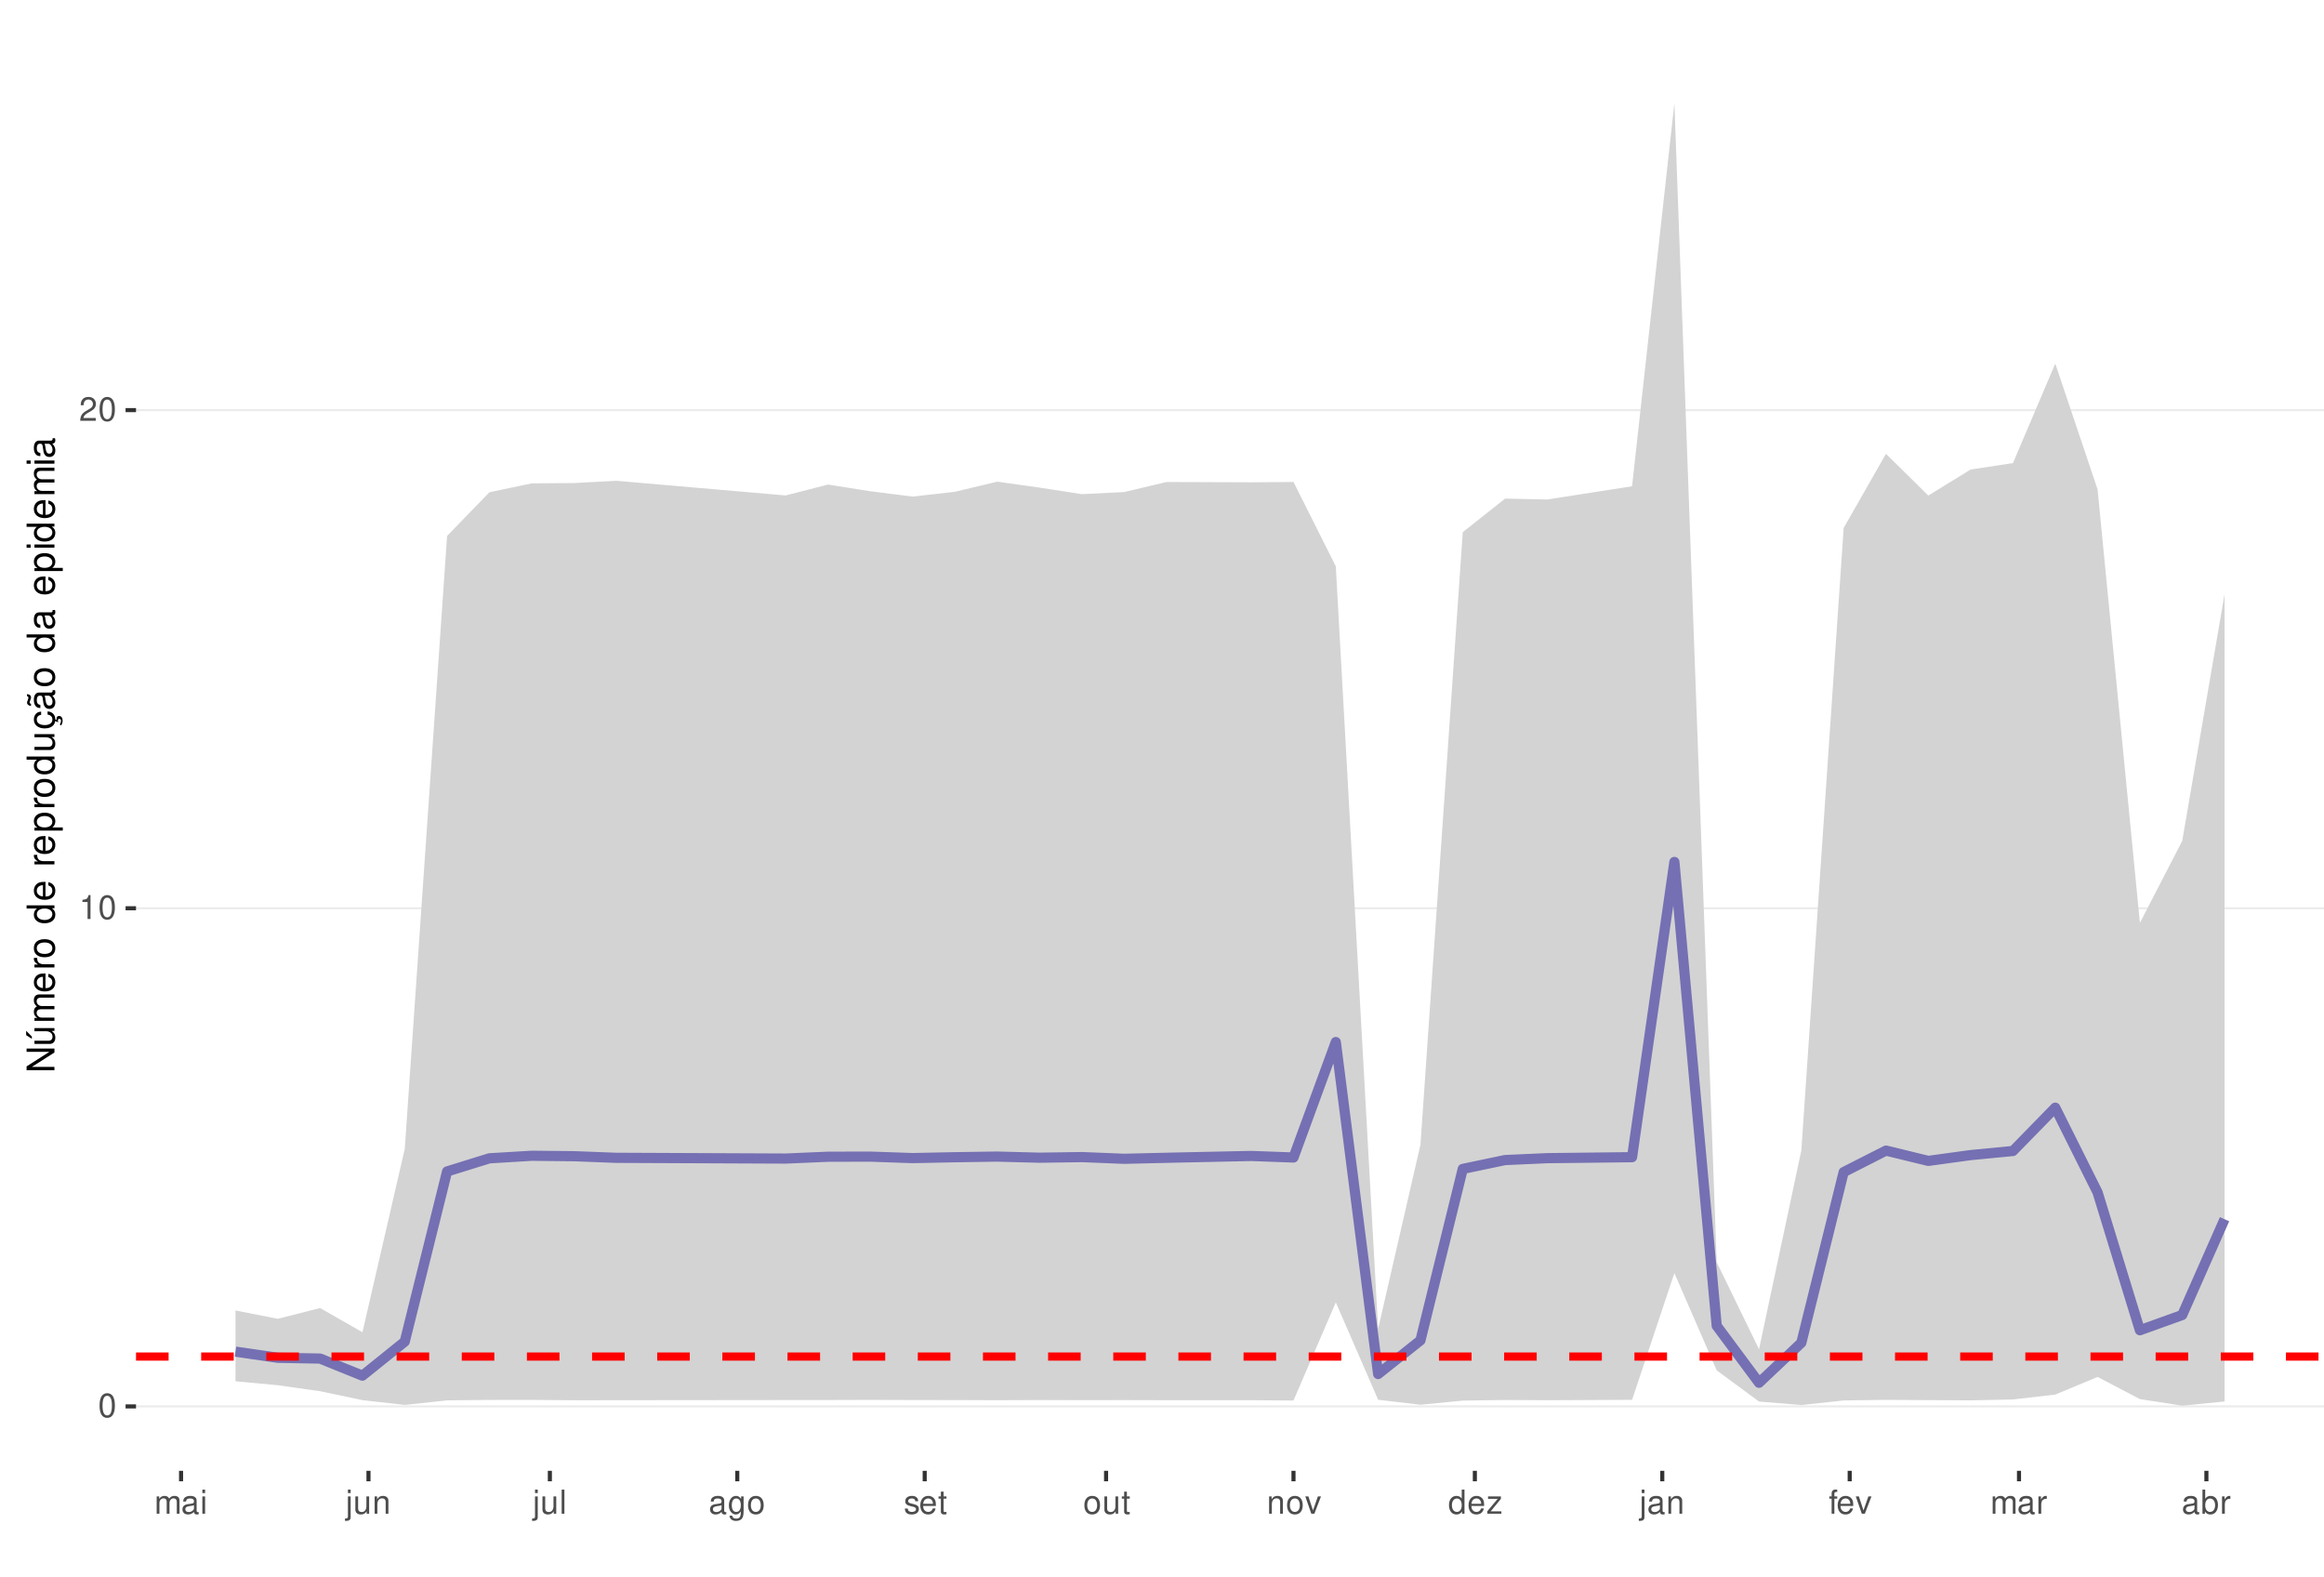
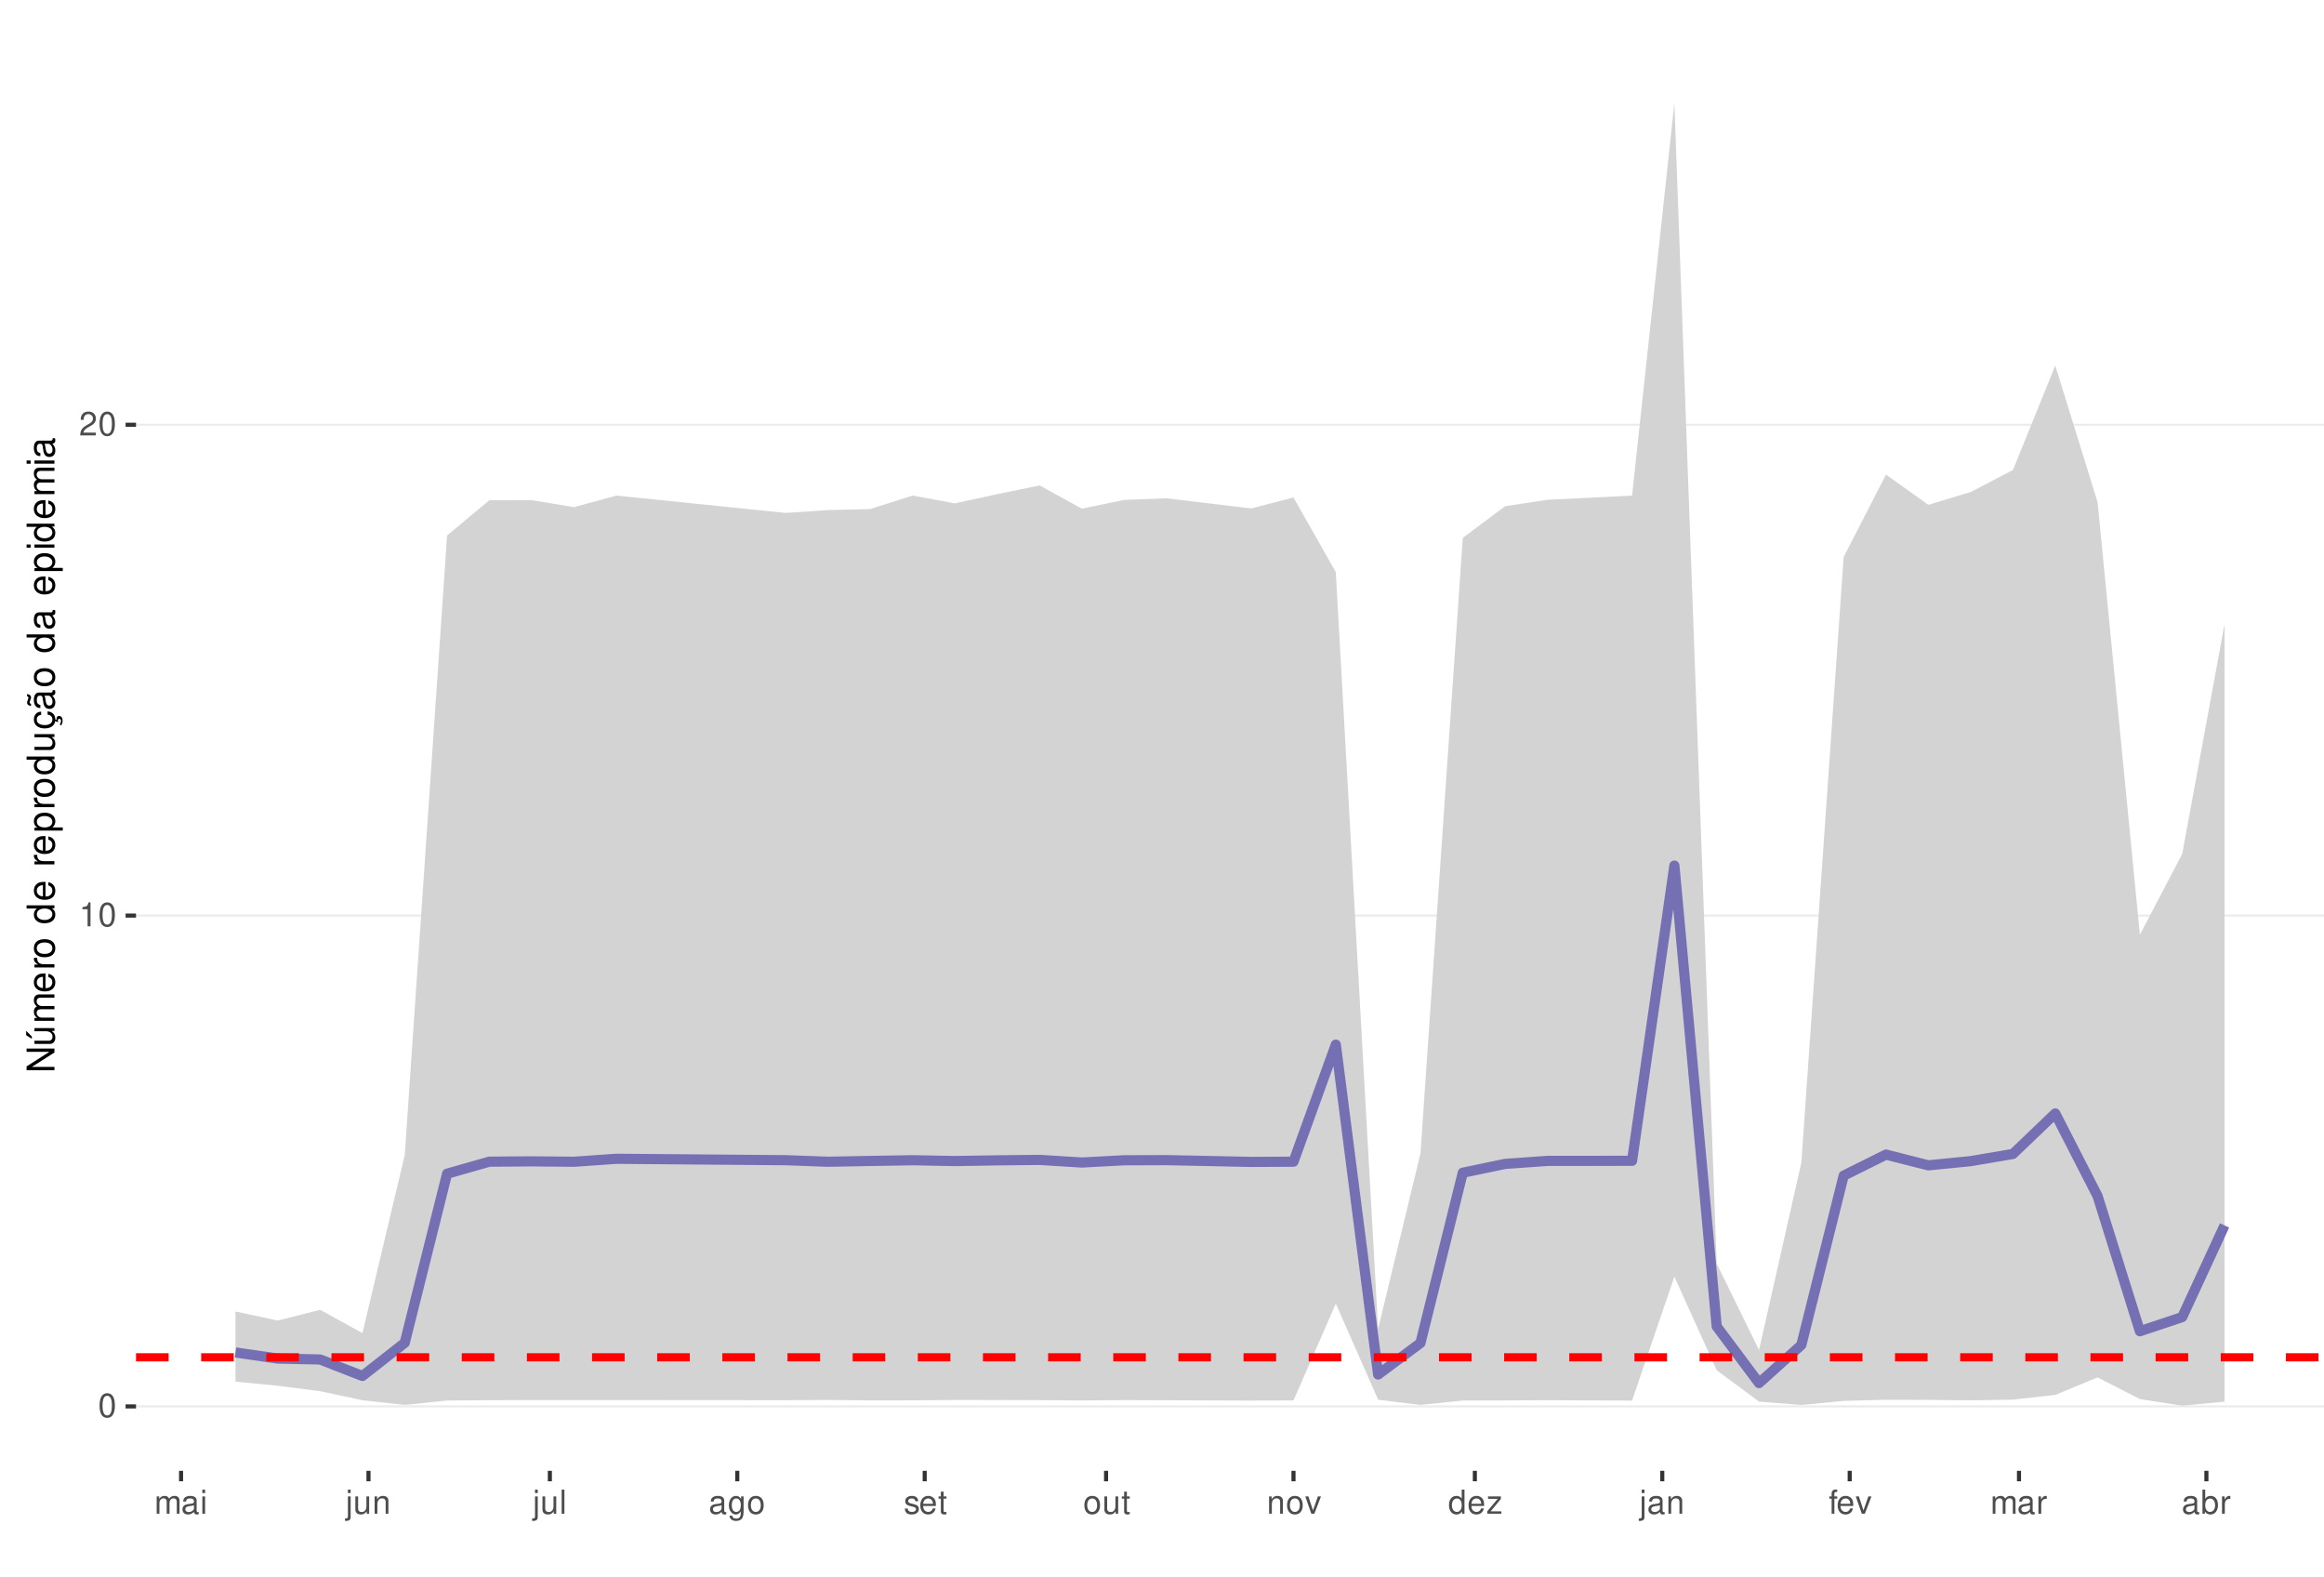
<svg xmlns="http://www.w3.org/2000/svg" xmlns:xlink="http://www.w3.org/1999/xlink" width="609pt" height="413pt" viewBox="0 0 609 413" version="1.1">
  <defs>
    <g>
      <symbol overflow="visible" id="glyph0-0">
        <path style="stroke:none;" d="" />
      </symbol>
      <symbol overflow="visible" id="glyph0-1">
        <path style="stroke:none;" d="M 2.375 -6.266 C 1.812 -6.266 1.297 -6 0.969 -5.578 C 0.578 -5.016 0.375 -4.188 0.375 -3.031 C 0.375 -0.922 1.062 0.203 2.375 0.203 C 3.672 0.203 4.391 -0.922 4.391 -2.984 C 4.391 -4.188 4.203 -5 3.797 -5.578 C 3.469 -6 2.953 -6.266 2.375 -6.266 Z M 2.375 -5.578 C 3.203 -5.578 3.609 -4.75 3.609 -3.047 C 3.609 -1.266 3.219 -0.438 2.359 -0.438 C 1.562 -0.438 1.156 -1.297 1.156 -3.016 C 1.156 -4.75 1.562 -5.578 2.375 -5.578 Z M 2.375 -5.578 " />
      </symbol>
      <symbol overflow="visible" id="glyph0-2">
        <path style="stroke:none;" d="M 2.234 -4.453 L 2.234 0 L 3 0 L 3 -6.266 L 2.5 -6.266 C 2.234 -5.297 2.062 -5.172 0.891 -5.016 L 0.891 -4.453 Z M 2.234 -4.453 " />
      </symbol>
      <symbol overflow="visible" id="glyph0-3">
        <path style="stroke:none;" d="M 4.375 -0.75 L 1.156 -0.75 C 1.234 -1.266 1.5 -1.594 2.266 -2.062 L 3.125 -2.547 C 3.984 -3.016 4.422 -3.656 4.422 -4.438 C 4.422 -4.953 4.219 -5.438 3.859 -5.781 C 3.484 -6.109 3.031 -6.266 2.453 -6.266 C 1.672 -6.266 1.094 -5.984 0.766 -5.438 C 0.547 -5.109 0.453 -4.719 0.438 -4.094 L 1.188 -4.094 C 1.219 -4.516 1.266 -4.766 1.375 -4.984 C 1.578 -5.359 1.969 -5.594 2.438 -5.594 C 3.125 -5.594 3.641 -5.094 3.641 -4.422 C 3.641 -3.906 3.359 -3.484 2.812 -3.172 L 2.016 -2.703 C 0.734 -1.969 0.359 -1.375 0.297 -0.016 L 4.375 -0.016 Z M 4.375 -0.75 " />
      </symbol>
      <symbol overflow="visible" id="glyph0-4">
        <path style="stroke:none;" d="M 0.609 -4.531 L 0.609 0 L 1.328 0 L 1.328 -2.844 C 1.328 -3.5 1.812 -4.031 2.391 -4.031 C 2.938 -4.031 3.234 -3.703 3.234 -3.125 L 3.234 0 L 3.969 0 L 3.969 -2.844 C 3.969 -3.5 4.438 -4.031 5.031 -4.031 C 5.562 -4.031 5.875 -3.703 5.875 -3.125 L 5.875 0 L 6.594 0 L 6.594 -3.406 C 6.594 -4.219 6.125 -4.672 5.281 -4.672 C 4.672 -4.672 4.312 -4.484 3.891 -3.969 C 3.625 -4.453 3.25 -4.672 2.672 -4.672 C 2.062 -4.672 1.656 -4.438 1.266 -3.891 L 1.266 -4.531 Z M 0.609 -4.531 " />
      </symbol>
      <symbol overflow="visible" id="glyph0-5">
        <path style="stroke:none;" d="M 4.625 -0.422 C 4.547 -0.406 4.516 -0.406 4.469 -0.406 C 4.219 -0.406 4.078 -0.531 4.078 -0.766 L 4.078 -3.422 C 4.078 -4.234 3.5 -4.672 2.375 -4.672 C 1.719 -4.672 1.188 -4.469 0.875 -4.141 C 0.672 -3.906 0.578 -3.641 0.562 -3.188 L 1.297 -3.188 C 1.344 -3.75 1.672 -4 2.359 -4 C 3.016 -4 3.375 -3.75 3.375 -3.328 L 3.375 -3.141 C 3.359 -2.828 3.203 -2.703 2.609 -2.625 C 1.594 -2.5 1.438 -2.469 1.156 -2.359 C 0.625 -2.125 0.359 -1.734 0.359 -1.141 C 0.359 -0.312 0.938 0.203 1.859 0.203 C 2.422 0.203 2.875 0 3.391 -0.469 C 3.438 0 3.672 0.203 4.141 0.203 C 4.297 0.203 4.391 0.188 4.625 0.125 Z M 3.375 -1.422 C 3.375 -1.188 3.297 -1.031 3.078 -0.844 C 2.781 -0.578 2.438 -0.438 2.016 -0.438 C 1.453 -0.438 1.109 -0.703 1.109 -1.156 C 1.109 -1.641 1.422 -1.875 2.203 -1.984 C 2.984 -2.094 3.125 -2.125 3.375 -2.234 Z M 3.375 -1.422 " />
      </symbol>
      <symbol overflow="visible" id="glyph0-6">
        <path style="stroke:none;" d="M 1.297 -4.531 L 0.578 -4.531 L 0.578 0 L 1.297 0 Z M 1.297 -6.312 L 0.578 -6.312 L 0.578 -5.406 L 1.297 -5.406 Z M 1.297 -6.312 " />
      </symbol>
      <symbol overflow="visible" id="glyph0-7">
        <path style="stroke:none;" d="M 0.609 -4.531 L 0.609 0.656 C 0.609 1.109 0.469 1.25 0.016 1.25 C -0.031 1.25 -0.062 1.25 -0.156 1.25 L -0.156 1.859 C -0.062 1.875 -0.031 1.891 0.094 1.891 C 0.906 1.891 1.328 1.562 1.328 0.938 L 1.328 -4.531 Z M 1.328 -6.312 L 0.609 -6.312 L 0.609 -5.406 L 1.328 -5.406 Z M 1.328 -6.312 " />
      </symbol>
      <symbol overflow="visible" id="glyph0-8">
        <path style="stroke:none;" d="M 4.172 0 L 4.172 -4.531 L 3.453 -4.531 L 3.453 -1.969 C 3.453 -1.031 2.969 -0.438 2.219 -0.438 C 1.641 -0.438 1.281 -0.781 1.281 -1.328 L 1.281 -4.531 L 0.562 -4.531 L 0.562 -1.031 C 0.562 -0.281 1.125 0.203 2.016 0.203 C 2.672 0.203 3.094 -0.031 3.516 -0.625 L 3.516 0 Z M 4.172 0 " />
      </symbol>
      <symbol overflow="visible" id="glyph0-9">
        <path style="stroke:none;" d="M 0.609 -4.531 L 0.609 0 L 1.328 0 L 1.328 -2.5 C 1.328 -3.422 1.812 -4.031 2.562 -4.031 C 3.141 -4.031 3.5 -3.688 3.5 -3.141 L 3.5 0 L 4.219 0 L 4.219 -3.422 C 4.219 -4.188 3.656 -4.672 2.781 -4.672 C 2.109 -4.672 1.672 -4.406 1.266 -3.781 L 1.266 -4.531 Z M 0.609 -4.531 " />
      </symbol>
      <symbol overflow="visible" id="glyph0-10">
        <path style="stroke:none;" d="M 1.312 -6.312 L 0.594 -6.312 L 0.594 0 L 1.312 0 Z M 1.312 -6.312 " />
      </symbol>
      <symbol overflow="visible" id="glyph0-11">
        <path style="stroke:none;" d="M 3.5 -4.531 L 3.5 -3.875 C 3.141 -4.422 2.734 -4.672 2.172 -4.672 C 1.062 -4.672 0.297 -3.641 0.297 -2.188 C 0.297 -1.422 0.484 -0.875 0.875 -0.422 C 1.219 -0.016 1.641 0.203 2.109 0.203 C 2.656 0.203 3.047 -0.047 3.422 -0.609 L 3.422 -0.375 C 3.422 0.828 3.094 1.281 2.188 1.281 C 1.578 1.281 1.25 1.031 1.188 0.516 L 0.453 0.516 C 0.516 1.359 1.188 1.891 2.172 1.891 C 2.844 1.891 3.391 1.672 3.688 1.312 C 4.031 0.891 4.156 0.312 4.156 -0.75 L 4.156 -4.531 Z M 2.234 -4 C 3 -4 3.422 -3.359 3.422 -2.203 C 3.422 -1.109 2.984 -0.469 2.234 -0.469 C 1.484 -0.469 1.062 -1.109 1.062 -2.234 C 1.062 -3.344 1.484 -4 2.234 -4 Z M 2.234 -4 " />
      </symbol>
      <symbol overflow="visible" id="glyph0-12">
        <path style="stroke:none;" d="M 2.359 -4.672 C 1.078 -4.672 0.312 -3.75 0.312 -2.234 C 0.312 -0.703 1.078 0.203 2.359 0.203 C 3.641 0.203 4.422 -0.703 4.422 -2.203 C 4.422 -3.781 3.672 -4.672 2.359 -4.672 Z M 2.359 -4 C 3.172 -4 3.656 -3.328 3.656 -2.203 C 3.656 -1.141 3.156 -0.469 2.359 -0.469 C 1.562 -0.469 1.062 -1.141 1.062 -2.234 C 1.062 -3.328 1.562 -4 2.359 -4 Z M 2.359 -4 " />
      </symbol>
      <symbol overflow="visible" id="glyph0-13">
        <path style="stroke:none;" d="M 3.797 -3.266 C 3.781 -4.156 3.188 -4.672 2.141 -4.672 C 1.094 -4.672 0.406 -4.125 0.406 -3.281 C 0.406 -2.578 0.766 -2.234 1.844 -1.969 L 2.516 -1.812 C 3.016 -1.688 3.219 -1.5 3.219 -1.188 C 3.219 -0.75 2.797 -0.469 2.172 -0.469 C 1.781 -0.469 1.453 -0.578 1.266 -0.766 C 1.156 -0.906 1.094 -1.031 1.062 -1.344 L 0.297 -1.344 C 0.328 -0.297 0.922 0.203 2.109 0.203 C 3.25 0.203 3.969 -0.359 3.969 -1.234 C 3.969 -1.906 3.594 -2.281 2.688 -2.5 L 2 -2.672 C 1.406 -2.797 1.156 -3 1.156 -3.312 C 1.156 -3.734 1.531 -4 2.125 -4 C 2.703 -4 3.016 -3.75 3.031 -3.266 Z M 3.797 -3.266 " />
      </symbol>
      <symbol overflow="visible" id="glyph0-14">
        <path style="stroke:none;" d="M 4.438 -2.031 C 4.438 -2.719 4.391 -3.141 4.266 -3.469 C 3.969 -4.219 3.266 -4.672 2.422 -4.672 C 1.156 -4.672 0.344 -3.703 0.344 -2.203 C 0.344 -0.703 1.125 0.203 2.406 0.203 C 3.438 0.203 4.156 -0.391 4.344 -1.375 L 3.625 -1.375 C 3.422 -0.781 3.016 -0.469 2.438 -0.469 C 1.969 -0.469 1.578 -0.672 1.344 -1.062 C 1.172 -1.312 1.109 -1.578 1.094 -2.031 Z M 1.109 -2.609 C 1.172 -3.453 1.688 -4 2.422 -4 C 3.156 -4 3.656 -3.422 3.656 -2.609 Z M 1.109 -2.609 " />
      </symbol>
      <symbol overflow="visible" id="glyph0-15">
        <path style="stroke:none;" d="M 2.203 -4.531 L 1.453 -4.531 L 1.453 -5.781 L 0.734 -5.781 L 0.734 -4.531 L 0.125 -4.531 L 0.125 -3.953 L 0.734 -3.953 L 0.734 -0.516 C 0.734 -0.047 1.047 0.203 1.609 0.203 C 1.797 0.203 1.953 0.188 2.203 0.141 L 2.203 -0.469 C 2.094 -0.438 2 -0.438 1.859 -0.438 C 1.547 -0.438 1.453 -0.516 1.453 -0.844 L 1.453 -3.953 L 2.203 -3.953 Z M 2.203 -4.531 " />
      </symbol>
      <symbol overflow="visible" id="glyph0-16">
        <path style="stroke:none;" d="M 2.469 0 L 4.203 -4.531 L 3.391 -4.531 L 2.109 -0.859 L 0.906 -4.531 L 0.094 -4.531 L 1.672 0 Z M 2.469 0 " />
      </symbol>
      <symbol overflow="visible" id="glyph0-17">
        <path style="stroke:none;" d="M 4.281 -6.312 L 3.562 -6.312 L 3.562 -3.969 C 3.266 -4.422 2.781 -4.672 2.172 -4.672 C 1 -4.672 0.219 -3.719 0.219 -2.281 C 0.219 -0.75 0.969 0.203 2.203 0.203 C 2.828 0.203 3.25 -0.031 3.641 -0.594 L 3.641 0 L 4.281 0 Z M 2.297 -3.984 C 3.078 -3.984 3.562 -3.312 3.562 -2.219 C 3.562 -1.172 3.062 -0.469 2.297 -0.469 C 1.5 -0.469 0.984 -1.172 0.984 -2.234 C 0.984 -3.297 1.5 -3.984 2.297 -3.984 Z M 2.297 -3.984 " />
      </symbol>
      <symbol overflow="visible" id="glyph0-18">
        <path style="stroke:none;" d="M 3.828 -4.531 L 0.453 -4.531 L 0.453 -3.906 L 2.984 -3.906 L 0.266 -0.656 L 0.266 0 L 3.953 0 L 3.953 -0.625 L 1.141 -0.625 L 3.828 -3.891 Z M 3.828 -4.531 " />
      </symbol>
      <symbol overflow="visible" id="glyph0-19">
        <path style="stroke:none;" d="M 2.234 -4.531 L 1.484 -4.531 L 1.484 -5.25 C 1.484 -5.547 1.641 -5.703 1.984 -5.703 C 2.047 -5.703 2.062 -5.703 2.234 -5.703 L 2.234 -6.297 C 2.062 -6.328 1.969 -6.344 1.828 -6.344 C 1.156 -6.344 0.766 -5.953 0.766 -5.312 L 0.766 -4.531 L 0.156 -4.531 L 0.156 -3.953 L 0.766 -3.953 L 0.766 0 L 1.484 0 L 1.484 -3.953 L 2.234 -3.953 Z M 2.234 -4.531 " />
      </symbol>
      <symbol overflow="visible" id="glyph0-20">
        <path style="stroke:none;" d="M 0.594 -4.531 L 0.594 0 L 1.328 0 L 1.328 -2.359 C 1.328 -3.438 1.781 -3.938 2.781 -3.906 L 2.781 -4.641 C 2.656 -4.656 2.594 -4.672 2.5 -4.672 C 2.031 -4.672 1.672 -4.391 1.266 -3.719 L 1.266 -4.531 Z M 0.594 -4.531 " />
      </symbol>
      <symbol overflow="visible" id="glyph0-21">
        <path style="stroke:none;" d="M 0.469 -6.312 L 0.469 0 L 1.109 0 L 1.109 -0.578 C 1.469 -0.047 1.922 0.203 2.547 0.203 C 3.75 0.203 4.531 -0.781 4.531 -2.281 C 4.531 -3.75 3.797 -4.672 2.594 -4.672 C 1.969 -4.672 1.531 -4.438 1.188 -3.922 L 1.188 -6.312 Z M 2.453 -3.984 C 3.25 -3.984 3.781 -3.297 3.781 -2.203 C 3.781 -1.172 3.234 -0.469 2.453 -0.469 C 1.672 -0.469 1.188 -1.172 1.188 -2.234 C 1.188 -3.297 1.672 -3.984 2.453 -3.984 Z M 2.453 -3.984 " />
      </symbol>
      <symbol overflow="visible" id="glyph1-0">
        <path style="stroke:none;" d="" />
      </symbol>
      <symbol overflow="visible" id="glyph1-1">
        <path style="stroke:none;" d="M -7.297 -6.453 L -7.297 -5.578 L -1.328 -5.578 L -7.297 -1.766 L -7.297 -0.766 L 0 -0.766 L 0 -1.641 L -5.906 -1.641 L 0 -5.406 L 0 -6.453 Z M -7.297 -6.453 " />
      </symbol>
      <symbol overflow="visible" id="glyph1-2">
        <path style="stroke:none;" d="M 0 -4.812 L -5.234 -4.812 L -5.234 -3.984 L -2.266 -3.984 C -1.203 -3.984 -0.5 -3.438 -0.5 -2.562 C -0.5 -1.906 -0.906 -1.484 -1.531 -1.484 L -5.234 -1.484 L -5.234 -0.656 L -1.203 -0.656 C -0.328 -0.656 0.234 -1.297 0.234 -2.312 C 0.234 -3.094 -0.047 -3.578 -0.734 -4.062 L 0 -4.062 Z M -7.406 -2.953 L -5.922 -2 L -5.922 -2.594 L -7.406 -4.094 Z M -7.406 -2.953 " />
      </symbol>
      <symbol overflow="visible" id="glyph1-3">
        <path style="stroke:none;" d="M -5.234 -0.703 L 0 -0.703 L 0 -1.547 L -3.297 -1.547 C -4.047 -1.547 -4.656 -2.094 -4.656 -2.766 C -4.656 -3.391 -4.281 -3.734 -3.609 -3.734 L 0 -3.734 L 0 -4.578 L -3.297 -4.578 C -4.047 -4.578 -4.656 -5.125 -4.656 -5.812 C -4.656 -6.422 -4.266 -6.781 -3.609 -6.781 L 0 -6.781 L 0 -7.625 L -3.938 -7.625 C -4.875 -7.625 -5.391 -7.078 -5.391 -6.094 C -5.391 -5.406 -5.188 -4.984 -4.594 -4.484 C -5.156 -4.188 -5.391 -3.766 -5.391 -3.078 C -5.391 -2.375 -5.125 -1.906 -4.5 -1.469 L -5.234 -1.469 Z M -5.234 -0.703 " />
      </symbol>
      <symbol overflow="visible" id="glyph1-4">
        <path style="stroke:none;" d="M -2.344 -5.125 C -3.141 -5.125 -3.625 -5.062 -4.016 -4.922 C -4.875 -4.578 -5.391 -3.781 -5.391 -2.797 C -5.391 -1.344 -4.281 -0.406 -2.547 -0.406 C -0.812 -0.406 0.234 -1.297 0.234 -2.781 C 0.234 -3.984 -0.453 -4.812 -1.594 -5.016 L -1.594 -4.188 C -0.906 -3.953 -0.547 -3.484 -0.547 -2.812 C -0.547 -2.281 -0.781 -1.828 -1.219 -1.547 C -1.516 -1.344 -1.812 -1.281 -2.344 -1.266 Z M -3.016 -1.297 C -3.984 -1.359 -4.625 -1.953 -4.625 -2.797 C -4.625 -3.641 -3.953 -4.234 -3.016 -4.234 Z M -3.016 -1.297 " />
      </symbol>
      <symbol overflow="visible" id="glyph1-5">
        <path style="stroke:none;" d="M -5.234 -0.688 L 0 -0.688 L 0 -1.531 L -2.719 -1.531 C -3.984 -1.547 -4.547 -2.062 -4.516 -3.203 L -5.359 -3.203 C -5.375 -3.062 -5.391 -2.984 -5.391 -2.891 C -5.391 -2.344 -5.062 -1.938 -4.297 -1.453 L -5.234 -1.453 Z M -5.234 -0.688 " />
      </symbol>
      <symbol overflow="visible" id="glyph1-6">
        <path style="stroke:none;" d="M -5.391 -2.719 C -5.391 -1.234 -4.344 -0.359 -2.578 -0.359 C -0.812 -0.359 0.234 -1.234 0.234 -2.734 C 0.234 -4.203 -0.812 -5.094 -2.547 -5.094 C -4.359 -5.094 -5.391 -4.234 -5.391 -2.719 Z M -4.625 -2.734 C -4.625 -3.672 -3.844 -4.234 -2.547 -4.234 C -1.312 -4.234 -0.547 -3.656 -0.547 -2.734 C -0.547 -1.797 -1.312 -1.234 -2.578 -1.234 C -3.844 -1.234 -4.625 -1.797 -4.625 -2.734 Z M -4.625 -2.734 " />
      </symbol>
      <symbol overflow="visible" id="glyph1-7">
        <path style="stroke:none;" d="" />
      </symbol>
      <symbol overflow="visible" id="glyph1-8">
        <path style="stroke:none;" d="M -7.297 -4.953 L -7.297 -4.125 L -4.578 -4.125 C -5.109 -3.766 -5.391 -3.203 -5.391 -2.516 C -5.391 -1.156 -4.297 -0.266 -2.625 -0.266 C -0.859 -0.266 0.234 -1.125 0.234 -2.547 C 0.234 -3.266 -0.047 -3.766 -0.688 -4.203 L 0 -4.203 L 0 -4.953 Z M -4.609 -2.656 C -4.609 -3.547 -3.812 -4.125 -2.562 -4.125 C -1.344 -4.125 -0.547 -3.547 -0.547 -2.656 C -0.547 -1.734 -1.359 -1.125 -2.578 -1.125 C -3.797 -1.125 -4.609 -1.734 -4.609 -2.656 Z M -4.609 -2.656 " />
      </symbol>
      <symbol overflow="visible" id="glyph1-9">
        <path style="stroke:none;" d="M 2.188 -0.547 L 2.188 -1.375 L -0.547 -1.375 C -0.016 -1.812 0.234 -2.312 0.234 -2.984 C 0.234 -4.344 -0.859 -5.234 -2.531 -5.234 C -4.297 -5.234 -5.391 -4.375 -5.391 -2.984 C -5.391 -2.266 -5.062 -1.703 -4.453 -1.312 L -5.234 -1.312 L -5.234 -0.547 Z M -4.609 -2.844 C -4.609 -3.766 -3.797 -4.359 -2.547 -4.359 C -1.359 -4.359 -0.547 -3.75 -0.547 -2.844 C -0.547 -1.953 -1.344 -1.375 -2.578 -1.375 C -3.812 -1.375 -4.609 -1.953 -4.609 -2.844 Z M -4.609 -2.844 " />
      </symbol>
      <symbol overflow="visible" id="glyph1-10">
        <path style="stroke:none;" d="M 0 -4.812 L -5.234 -4.812 L -5.234 -3.984 L -2.266 -3.984 C -1.203 -3.984 -0.5 -3.438 -0.5 -2.562 C -0.5 -1.906 -0.906 -1.484 -1.531 -1.484 L -5.234 -1.484 L -5.234 -0.656 L -1.203 -0.656 C -0.328 -0.656 0.234 -1.297 0.234 -2.312 C 0.234 -3.094 -0.047 -3.578 -0.734 -4.062 L 0 -4.062 Z M 0 -4.812 " />
      </symbol>
      <symbol overflow="visible" id="glyph1-11">
        <path style="stroke:none;" d="M 0.234 -2.641 C 0.234 -3.875 -0.547 -4.703 -1.797 -4.766 L -1.797 -3.938 C -0.953 -3.797 -0.531 -3.359 -0.531 -2.656 C -0.531 -1.734 -1.281 -1.188 -2.516 -1.188 C -3.844 -1.188 -4.625 -1.719 -4.625 -2.625 C -4.625 -3.328 -4.203 -3.766 -3.484 -3.875 L -3.484 -4.703 C -3.984 -4.672 -4.312 -4.562 -4.609 -4.359 C -5.094 -4 -5.391 -3.375 -5.391 -2.641 C -5.391 -1.219 -4.266 -0.312 -2.531 -0.312 C -1.469 -0.312 -0.625 -0.672 -0.156 -1.312 C 0.047 -1.594 0.125 -1.812 0.203 -2.25 L 0.922 -1.938 L 0.984 -2.062 C 0.938 -2.188 0.906 -2.25 0.906 -2.375 C 0.906 -2.656 1.047 -2.828 1.281 -2.828 C 1.547 -2.828 1.734 -2.594 1.734 -2.297 C 1.734 -2.031 1.672 -1.844 1.438 -1.406 L 1.406 -1.312 L 1.812 -1.094 C 2.078 -1.75 2.141 -1.953 2.141 -2.344 C 2.141 -3.109 1.781 -3.578 1.203 -3.578 C 0.781 -3.578 0.547 -3.297 0.547 -2.797 C 0.547 -2.703 0.547 -2.641 0.562 -2.516 Z M 0.234 -2.641 " />
      </symbol>
      <symbol overflow="visible" id="glyph1-12">
        <path style="stroke:none;" d="M -0.484 -5.344 C -0.469 -5.266 -0.469 -5.219 -0.469 -5.172 C -0.469 -4.875 -0.625 -4.719 -0.875 -4.719 L -3.953 -4.719 C -4.891 -4.719 -5.391 -4.047 -5.391 -2.75 C -5.391 -1.984 -5.172 -1.375 -4.781 -1.016 C -4.516 -0.766 -4.203 -0.672 -3.688 -0.656 L -3.688 -1.484 C -4.328 -1.562 -4.625 -1.938 -4.625 -2.719 C -4.625 -3.484 -4.344 -3.891 -3.844 -3.891 L -3.625 -3.891 C -3.266 -3.875 -3.125 -3.703 -3.047 -3.016 C -2.891 -1.844 -2.844 -1.656 -2.719 -1.344 C -2.453 -0.734 -2 -0.422 -1.312 -0.422 C -0.375 -0.422 0.234 -1.078 0.234 -2.141 C 0.234 -2.797 0 -3.328 -0.547 -3.922 C 0 -3.984 0.234 -4.234 0.234 -4.781 C 0.234 -4.953 0.203 -5.062 0.141 -5.344 Z M -1.656 -3.891 C -1.375 -3.891 -1.203 -3.812 -0.969 -3.562 C -0.656 -3.219 -0.5 -2.812 -0.5 -2.312 C -0.5 -1.672 -0.812 -1.297 -1.344 -1.297 C -1.891 -1.297 -2.172 -1.656 -2.297 -2.547 C -2.422 -3.438 -2.453 -3.609 -2.594 -3.891 Z M -7.172 -3.75 C -6.922 -3.672 -6.812 -3.547 -6.812 -3.375 C -6.812 -3.25 -6.875 -2.984 -6.984 -2.734 C -7.156 -2.312 -7.172 -2.25 -7.172 -2.047 C -7.172 -1.594 -6.797 -1.297 -6.141 -1.188 L -6.141 -1.766 C -6.375 -1.812 -6.5 -1.938 -6.5 -2.094 C -6.5 -2.203 -6.469 -2.344 -6.375 -2.578 C -6.156 -3.156 -6.125 -3.234 -6.125 -3.438 C -6.125 -3.922 -6.484 -4.219 -7.172 -4.312 Z M -7.172 -3.75 " />
      </symbol>
      <symbol overflow="visible" id="glyph1-13">
        <path style="stroke:none;" d="M -0.484 -5.344 C -0.469 -5.266 -0.469 -5.219 -0.469 -5.172 C -0.469 -4.875 -0.625 -4.719 -0.875 -4.719 L -3.953 -4.719 C -4.891 -4.719 -5.391 -4.047 -5.391 -2.75 C -5.391 -1.984 -5.172 -1.375 -4.781 -1.016 C -4.516 -0.766 -4.203 -0.672 -3.688 -0.656 L -3.688 -1.484 C -4.328 -1.562 -4.625 -1.938 -4.625 -2.719 C -4.625 -3.484 -4.344 -3.891 -3.844 -3.891 L -3.625 -3.891 C -3.266 -3.875 -3.125 -3.703 -3.047 -3.016 C -2.891 -1.844 -2.844 -1.656 -2.719 -1.344 C -2.453 -0.734 -2 -0.422 -1.312 -0.422 C -0.375 -0.422 0.234 -1.078 0.234 -2.141 C 0.234 -2.797 0 -3.328 -0.547 -3.922 C 0 -3.984 0.234 -4.234 0.234 -4.781 C 0.234 -4.953 0.203 -5.062 0.141 -5.344 Z M -1.656 -3.891 C -1.375 -3.891 -1.203 -3.812 -0.969 -3.562 C -0.656 -3.219 -0.5 -2.812 -0.5 -2.312 C -0.5 -1.672 -0.812 -1.297 -1.344 -1.297 C -1.891 -1.297 -2.172 -1.656 -2.297 -2.547 C -2.422 -3.438 -2.453 -3.609 -2.594 -3.891 Z M -1.656 -3.891 " />
      </symbol>
      <symbol overflow="visible" id="glyph1-14">
        <path style="stroke:none;" d="M -5.234 -1.5 L -5.234 -0.672 L 0 -0.672 L 0 -1.5 Z M -7.297 -1.5 L -7.297 -0.656 L -6.234 -0.656 L -6.234 -1.5 Z M -7.297 -1.5 " />
      </symbol>
    </g>
    <clipPath id="clip1">
      <path d="M 35.645 9.961 L 609 9.961 L 609 385.328 L 35.645 385.328 Z M 35.645 9.961 " />
    </clipPath>
    <clipPath id="clip2">
      <path d="M 35.645 368 L 609 368 L 609 369 L 35.645 369 Z M 35.645 368 " />
    </clipPath>
    <clipPath id="clip3">
-       <path d="M 35.645 237 L 609 237 L 609 239 L 35.645 239 Z M 35.645 237 " />
+       <path d="M 35.645 239 L 609 239 L 609 241 L 35.645 241 Z M 35.645 239 " />
    </clipPath>
    <clipPath id="clip4">
-       <path d="M 35.645 107 L 609 107 L 609 108 L 35.645 108 Z M 35.645 107 " />
+       <path d="M 35.645 111 L 609 111 L 609 112 L 35.645 112 Z M 35.645 111 " />
    </clipPath>
    <clipPath id="clip5">
      <path d="M 35.645 354 L 609 354 L 609 357 L 35.645 357 Z M 35.645 354 " />
    </clipPath>
  </defs>
  <g id="surface136">
    <rect x="0" y="0" width="609" height="413" style="fill:rgb(100%,100%,100%);fill-opacity:1;stroke:none;" />
    <rect x="0" y="0" width="609" height="413" style="fill:rgb(100%,100%,100%);fill-opacity:1;stroke:none;" />
    <path style="fill:none;stroke-width:1.067;stroke-linecap:round;stroke-linejoin:round;stroke:rgb(100%,100%,100%);stroke-opacity:1;stroke-miterlimit:10;" d="M 0 413 L 609 413 L 609 0 L 0 0 Z M 0 413 " />
    <g clip-path="url(#clip1)" clip-rule="nonzero">
      <path style=" stroke:none;fill-rule:nonzero;fill:rgb(100%,100%,100%);fill-opacity:1;" d="M 35.645 385.328 L 609 385.328 L 609 9.961 L 35.645 9.961 Z M 35.645 385.328 " />
    </g>
    <g clip-path="url(#clip2)" clip-rule="nonzero">
      <path style="fill:none;stroke-width:0.533;stroke-linecap:butt;stroke-linejoin:round;stroke:rgb(92.157%,92.157%,92.157%);stroke-opacity:1;stroke-miterlimit:10;" d="M 35.645 368.449 L 609 368.449 " />
    </g>
    <g clip-path="url(#clip3)" clip-rule="nonzero">
-       <path style="fill:none;stroke-width:0.533;stroke-linecap:butt;stroke-linejoin:round;stroke:rgb(92.157%,92.157%,92.157%);stroke-opacity:1;stroke-miterlimit:10;" d="M 35.645 237.949 L 609 237.949 " />
+       <path style="fill:none;stroke-width:0.533;stroke-linecap:butt;stroke-linejoin:round;stroke:rgb(92.157%,92.157%,92.157%);stroke-opacity:1;stroke-miterlimit:10;" d="M 35.645 239.863 L 609 239.863 " />
    </g>
    <g clip-path="url(#clip4)" clip-rule="nonzero">
-       <path style="fill:none;stroke-width:0.533;stroke-linecap:butt;stroke-linejoin:round;stroke:rgb(92.157%,92.157%,92.157%);stroke-opacity:1;stroke-miterlimit:10;" d="M 35.645 107.449 L 609 107.449 " />
-     </g>
-     <path style=" stroke:none;fill-rule:nonzero;fill:rgb(82.745%,82.745%,82.745%);fill-opacity:1;" d="M 61.707 343.324 L 72.797 345.5 L 83.887 342.684 L 94.977 349.027 L 106.066 301 L 117.156 140.41 L 128.246 128.965 L 139.336 126.633 L 150.426 126.551 L 161.516 125.957 L 205.879 129.801 L 216.969 126.945 L 228.059 128.699 L 239.148 130.094 L 250.238 128.84 L 261.328 126.188 L 272.418 127.746 L 283.508 129.461 L 294.598 128.906 L 305.688 126.277 L 327.867 126.359 L 338.957 126.266 L 350.047 148.371 L 361.137 348.121 L 372.227 299.891 L 383.316 139.414 L 394.406 130.629 L 405.496 130.855 L 427.68 127.391 L 438.77 27.023 L 449.859 330.672 L 460.949 353.48 L 472.039 301.383 L 483.129 138.312 L 494.219 118.891 L 505.309 129.828 L 516.398 123.008 L 527.488 121.328 L 538.578 95.254 L 549.668 128.219 L 560.758 241.773 L 571.848 220.305 L 582.938 155.688 L 582.938 367.164 L 571.848 368.266 L 560.758 366.539 L 549.668 360.734 L 538.578 365.355 L 527.488 366.633 L 516.398 366.871 L 505.309 366.809 L 494.219 366.738 L 483.129 366.891 L 472.039 368.094 L 460.949 367.18 L 449.859 359.004 L 438.77 333.531 L 427.68 366.727 L 405.496 366.836 L 394.406 366.773 L 383.316 366.93 L 372.227 368.02 L 361.137 366.707 L 350.047 341.199 L 338.957 366.91 L 327.867 366.832 L 305.688 366.828 L 294.598 366.801 L 283.508 366.816 L 272.418 366.785 L 261.328 366.836 L 250.238 366.793 L 239.148 366.781 L 228.059 366.742 L 216.969 366.781 L 205.879 366.785 L 161.516 366.832 L 150.426 366.844 L 139.336 366.742 L 128.246 366.758 L 117.156 366.871 L 106.066 368.066 L 94.977 366.805 L 83.887 364.473 L 72.797 362.902 L 61.707 361.871 Z M 61.707 343.324 " />
-     <path style="fill:none;stroke-width:2.667;stroke-linecap:butt;stroke-linejoin:round;stroke:rgb(45.882%,43.922%,70.196%);stroke-opacity:1;stroke-miterlimit:10;" d="M 61.707 354.105 L 72.797 355.723 L 83.887 355.922 L 94.977 360.398 L 106.066 351.484 L 117.156 306.902 L 128.246 303.457 L 139.336 302.789 L 150.426 302.906 L 161.516 303.328 L 205.879 303.523 L 216.969 303.043 L 228.059 303.016 L 239.148 303.398 L 250.238 303.172 L 261.328 303.004 L 272.418 303.297 L 283.508 303.137 L 294.598 303.582 L 305.688 303.32 L 327.867 302.84 L 338.957 303.246 L 350.047 272.996 L 361.137 359.973 L 372.227 351.156 L 383.316 306.234 L 394.406 303.914 L 405.496 303.418 L 427.68 303.16 L 438.77 225.809 L 449.859 347.336 L 460.949 362.266 L 472.039 351.781 L 483.129 307.07 L 494.219 301.434 L 505.309 304.133 L 516.398 302.613 L 527.488 301.539 L 538.578 290.188 L 549.668 312.391 L 560.758 348.5 L 571.848 344.508 L 582.938 319.414 " />
+       <path style="fill:none;stroke-width:0.533;stroke-linecap:butt;stroke-linejoin:round;stroke:rgb(92.157%,92.157%,92.157%);stroke-opacity:1;stroke-miterlimit:10;" d="M 35.645 111.277 L 609 111.277 " />
+     </g>
+     <path style=" stroke:none;fill-rule:nonzero;fill:rgb(82.745%,82.745%,82.745%);fill-opacity:1;" d="M 61.707 343.59 L 72.797 345.965 L 83.887 343.148 L 94.977 349.242 L 106.066 302.582 L 117.156 140.285 L 128.246 131.035 L 139.336 131.031 L 150.426 132.867 L 161.516 129.832 L 205.879 134.379 L 216.969 133.633 L 228.059 133.363 L 239.148 129.828 L 250.238 131.879 L 261.328 129.449 L 272.418 127.18 L 283.508 133.262 L 294.598 130.965 L 305.688 130.547 L 327.867 133.203 L 338.957 130.332 L 350.047 149.895 L 361.137 348.129 L 372.227 302.184 L 383.316 140.918 L 394.406 132.625 L 405.496 130.934 L 427.68 129.844 L 438.77 27.023 L 449.859 331.023 L 460.949 353.684 L 472.039 304.594 L 483.129 145.918 L 494.219 124.328 L 505.309 132.254 L 516.398 128.91 L 527.488 123.133 L 538.578 95.762 L 549.668 131.562 L 560.758 244.895 L 571.848 223.695 L 582.938 163.516 L 582.938 367.211 L 571.848 368.266 L 560.758 366.535 L 549.668 360.855 L 538.578 365.438 L 527.488 366.68 L 516.398 366.863 L 505.309 366.75 L 494.219 366.719 L 483.129 367.008 L 472.039 368.086 L 460.949 367.191 L 449.859 358.973 L 438.77 334.465 L 427.68 366.926 L 405.496 366.836 L 394.406 366.887 L 383.316 366.914 L 372.227 368.066 L 361.137 366.703 L 350.047 341.535 L 338.957 366.891 L 327.867 366.926 L 305.688 366.848 L 294.598 366.805 L 283.508 366.895 L 272.418 366.816 L 261.328 366.777 L 250.238 366.766 L 239.148 366.867 L 228.059 366.883 L 216.969 366.766 L 205.879 366.828 L 161.516 366.793 L 150.426 366.797 L 139.336 366.793 L 128.246 366.836 L 117.156 366.906 L 106.066 368.07 L 94.977 366.84 L 83.887 364.465 L 72.797 363.043 L 61.707 361.965 Z M 61.707 343.59 " />
+     <path style="fill:none;stroke-width:2.667;stroke-linecap:butt;stroke-linejoin:round;stroke:rgb(45.882%,43.922%,70.196%);stroke-opacity:1;stroke-miterlimit:10;" d="M 61.707 354.324 L 72.797 355.926 L 83.887 356.16 L 94.977 360.48 L 106.066 351.793 L 117.156 307.492 L 128.246 304.336 L 139.336 304.254 L 150.426 304.355 L 161.516 303.582 L 205.879 303.949 L 216.969 304.355 L 228.059 304.148 L 239.148 303.961 L 250.238 304.172 L 261.328 303.988 L 272.418 303.871 L 283.508 304.559 L 294.598 303.969 L 305.688 303.934 L 327.867 304.398 L 338.957 304.344 L 350.047 273.672 L 361.137 360.094 L 372.227 351.848 L 383.316 307.234 L 394.406 304.922 L 405.496 304.133 L 427.68 304.113 L 438.77 226.77 L 449.859 347.508 L 460.949 362.348 L 472.039 352.363 L 483.129 308.004 L 494.219 302.484 L 505.309 305.297 L 516.398 304.199 L 527.488 302.312 L 538.578 291.699 L 549.668 313.348 L 560.758 348.762 L 571.848 345.051 L 582.938 321.043 " />
    <g clip-path="url(#clip5)" clip-rule="nonzero">
-       <path style="fill:none;stroke-width:2.134;stroke-linecap:butt;stroke-linejoin:round;stroke:rgb(100%,0%,0%);stroke-opacity:1;stroke-dasharray:8.536,8.536;stroke-miterlimit:10;" d="M 35.645 355.398 L 609 355.398 " />
+       <path style="fill:none;stroke-width:2.134;stroke-linecap:butt;stroke-linejoin:round;stroke:rgb(100%,0%,0%);stroke-opacity:1;stroke-dasharray:8.536,8.536;stroke-miterlimit:10;" d="M 35.645 355.59 L 609 355.59 " />
    </g>
    <g style="fill:rgb(30.196%,30.196%,30.196%);fill-opacity:1;">
      <use xlink:href="#glyph0-1" x="25.715" y="371.255" />
    </g>
    <g style="fill:rgb(30.196%,30.196%,30.196%);fill-opacity:1;">
-       <use xlink:href="#glyph0-2" x="20.715" y="240.755" />
-       <use xlink:href="#glyph0-1" x="25.715" y="240.755" />
-     </g>
-     <g style="fill:rgb(30.196%,30.196%,30.196%);fill-opacity:1;">
-       <use xlink:href="#glyph0-3" x="20.715" y="110.255" />
-       <use xlink:href="#glyph0-1" x="25.715" y="110.255" />
+       <use xlink:href="#glyph0-2" x="20.715" y="242.669" />
+       <use xlink:href="#glyph0-1" x="25.715" y="242.669" />
+     </g>
+     <g style="fill:rgb(30.196%,30.196%,30.196%);fill-opacity:1;">
+       <use xlink:href="#glyph0-3" x="20.715" y="114.083" />
+       <use xlink:href="#glyph0-1" x="25.715" y="114.083" />
    </g>
    <path style="fill:none;stroke-width:1.067;stroke-linecap:butt;stroke-linejoin:round;stroke:rgb(20%,20%,20%);stroke-opacity:1;stroke-miterlimit:10;" d="M 32.906 368.449 L 35.645 368.449 " />
-     <path style="fill:none;stroke-width:1.067;stroke-linecap:butt;stroke-linejoin:round;stroke:rgb(20%,20%,20%);stroke-opacity:1;stroke-miterlimit:10;" d="M 32.906 237.949 L 35.645 237.949 " />
-     <path style="fill:none;stroke-width:1.067;stroke-linecap:butt;stroke-linejoin:round;stroke:rgb(20%,20%,20%);stroke-opacity:1;stroke-miterlimit:10;" d="M 32.906 107.449 L 35.645 107.449 " />
+     <path style="fill:none;stroke-width:1.067;stroke-linecap:butt;stroke-linejoin:round;stroke:rgb(20%,20%,20%);stroke-opacity:1;stroke-miterlimit:10;" d="M 32.906 239.863 L 35.645 239.863 " />
+     <path style="fill:none;stroke-width:1.067;stroke-linecap:butt;stroke-linejoin:round;stroke:rgb(20%,20%,20%);stroke-opacity:1;stroke-miterlimit:10;" d="M 32.906 111.277 L 35.645 111.277 " />
    <path style="fill:none;stroke-width:1.067;stroke-linecap:butt;stroke-linejoin:round;stroke:rgb(20%,20%,20%);stroke-opacity:1;stroke-miterlimit:10;" d="M 47.449 388.07 L 47.449 385.328 " />
    <path style="fill:none;stroke-width:1.067;stroke-linecap:butt;stroke-linejoin:round;stroke:rgb(20%,20%,20%);stroke-opacity:1;stroke-miterlimit:10;" d="M 96.562 388.07 L 96.562 385.328 " />
    <path style="fill:none;stroke-width:1.067;stroke-linecap:butt;stroke-linejoin:round;stroke:rgb(20%,20%,20%);stroke-opacity:1;stroke-miterlimit:10;" d="M 144.09 388.07 L 144.09 385.328 " />
    <path style="fill:none;stroke-width:1.067;stroke-linecap:butt;stroke-linejoin:round;stroke:rgb(20%,20%,20%);stroke-opacity:1;stroke-miterlimit:10;" d="M 193.203 388.07 L 193.203 385.328 " />
    <path style="fill:none;stroke-width:1.067;stroke-linecap:butt;stroke-linejoin:round;stroke:rgb(20%,20%,20%);stroke-opacity:1;stroke-miterlimit:10;" d="M 242.316 388.07 L 242.316 385.328 " />
    <path style="fill:none;stroke-width:1.067;stroke-linecap:butt;stroke-linejoin:round;stroke:rgb(20%,20%,20%);stroke-opacity:1;stroke-miterlimit:10;" d="M 289.844 388.07 L 289.844 385.328 " />
    <path style="fill:none;stroke-width:1.067;stroke-linecap:butt;stroke-linejoin:round;stroke:rgb(20%,20%,20%);stroke-opacity:1;stroke-miterlimit:10;" d="M 338.957 388.07 L 338.957 385.328 " />
    <path style="fill:none;stroke-width:1.067;stroke-linecap:butt;stroke-linejoin:round;stroke:rgb(20%,20%,20%);stroke-opacity:1;stroke-miterlimit:10;" d="M 386.484 388.07 L 386.484 385.328 " />
    <path style="fill:none;stroke-width:1.067;stroke-linecap:butt;stroke-linejoin:round;stroke:rgb(20%,20%,20%);stroke-opacity:1;stroke-miterlimit:10;" d="M 435.598 388.07 L 435.598 385.328 " />
    <path style="fill:none;stroke-width:1.067;stroke-linecap:butt;stroke-linejoin:round;stroke:rgb(20%,20%,20%);stroke-opacity:1;stroke-miterlimit:10;" d="M 484.711 388.07 L 484.711 385.328 " />
    <path style="fill:none;stroke-width:1.067;stroke-linecap:butt;stroke-linejoin:round;stroke:rgb(20%,20%,20%);stroke-opacity:1;stroke-miterlimit:10;" d="M 529.074 388.07 L 529.074 385.328 " />
    <path style="fill:none;stroke-width:1.067;stroke-linecap:butt;stroke-linejoin:round;stroke:rgb(20%,20%,20%);stroke-opacity:1;stroke-miterlimit:10;" d="M 578.184 388.07 L 578.184 385.328 " />
    <g style="fill:rgb(30.196%,30.196%,30.196%);fill-opacity:1;">
      <use xlink:href="#glyph0-4" x="40.449" y="396.567" />
      <use xlink:href="#glyph0-5" x="47.449" y="396.567" />
      <use xlink:href="#glyph0-6" x="52.449" y="396.567" />
    </g>
    <g style="fill:rgb(30.196%,30.196%,30.196%);fill-opacity:1;">
      <use xlink:href="#glyph0-7" x="90.562" y="396.567" />
      <use xlink:href="#glyph0-8" x="92.562" y="396.567" />
      <use xlink:href="#glyph0-9" x="97.562" y="396.567" />
    </g>
    <g style="fill:rgb(30.196%,30.196%,30.196%);fill-opacity:1;">
      <use xlink:href="#glyph0-7" x="139.59" y="396.567" />
      <use xlink:href="#glyph0-8" x="141.59" y="396.567" />
      <use xlink:href="#glyph0-10" x="146.59" y="396.567" />
    </g>
    <g style="fill:rgb(30.196%,30.196%,30.196%);fill-opacity:1;">
      <use xlink:href="#glyph0-5" x="185.703" y="396.567" />
      <use xlink:href="#glyph0-11" x="190.703" y="396.567" />
      <use xlink:href="#glyph0-12" x="195.703" y="396.567" />
    </g>
    <g style="fill:rgb(30.196%,30.196%,30.196%);fill-opacity:1;">
      <use xlink:href="#glyph0-13" x="236.816" y="396.567" />
      <use xlink:href="#glyph0-14" x="240.816" y="396.567" />
      <use xlink:href="#glyph0-15" x="245.816" y="396.567" />
    </g>
    <g style="fill:rgb(30.196%,30.196%,30.196%);fill-opacity:1;">
      <use xlink:href="#glyph0-12" x="283.844" y="396.567" />
      <use xlink:href="#glyph0-8" x="288.844" y="396.567" />
      <use xlink:href="#glyph0-15" x="293.844" y="396.567" />
    </g>
    <g style="fill:rgb(30.196%,30.196%,30.196%);fill-opacity:1;">
      <use xlink:href="#glyph0-9" x="331.957" y="396.567" />
      <use xlink:href="#glyph0-12" x="336.957" y="396.567" />
      <use xlink:href="#glyph0-16" x="341.957" y="396.567" />
    </g>
    <g style="fill:rgb(30.196%,30.196%,30.196%);fill-opacity:1;">
      <use xlink:href="#glyph0-17" x="379.484" y="396.567" />
      <use xlink:href="#glyph0-14" x="384.484" y="396.567" />
      <use xlink:href="#glyph0-18" x="389.484" y="396.567" />
    </g>
    <g style="fill:rgb(30.196%,30.196%,30.196%);fill-opacity:1;">
      <use xlink:href="#glyph0-7" x="429.598" y="396.567" />
      <use xlink:href="#glyph0-5" x="431.598" y="396.567" />
      <use xlink:href="#glyph0-9" x="436.598" y="396.567" />
    </g>
    <g style="fill:rgb(30.196%,30.196%,30.196%);fill-opacity:1;">
      <use xlink:href="#glyph0-19" x="479.211" y="396.567" />
      <use xlink:href="#glyph0-14" x="481.211" y="396.567" />
      <use xlink:href="#glyph0-16" x="486.211" y="396.567" />
    </g>
    <g style="fill:rgb(30.196%,30.196%,30.196%);fill-opacity:1;">
      <use xlink:href="#glyph0-4" x="521.574" y="396.567" />
      <use xlink:href="#glyph0-5" x="528.574" y="396.567" />
      <use xlink:href="#glyph0-20" x="533.574" y="396.567" />
    </g>
    <g style="fill:rgb(30.196%,30.196%,30.196%);fill-opacity:1;">
      <use xlink:href="#glyph0-5" x="571.684" y="396.567" />
      <use xlink:href="#glyph0-21" x="576.684" y="396.567" />
      <use xlink:href="#glyph0-20" x="581.684" y="396.567" />
    </g>
    <g style="fill:rgb(0%,0%,0%);fill-opacity:1;">
      <use xlink:href="#glyph1-1" x="14.263" y="281.145" />
      <use xlink:href="#glyph1-2" x="14.263" y="274.145" />
      <use xlink:href="#glyph1-3" x="14.263" y="268.145" />
      <use xlink:href="#glyph1-4" x="14.263" y="260.145" />
      <use xlink:href="#glyph1-5" x="14.263" y="254.145" />
      <use xlink:href="#glyph1-6" x="14.263" y="251.145" />
      <use xlink:href="#glyph1-7" x="14.263" y="245.145" />
      <use xlink:href="#glyph1-8" x="14.263" y="242.145" />
      <use xlink:href="#glyph1-4" x="14.263" y="236.145" />
      <use xlink:href="#glyph1-7" x="14.263" y="230.145" />
      <use xlink:href="#glyph1-5" x="14.263" y="227.145" />
      <use xlink:href="#glyph1-4" x="14.263" y="224.145" />
      <use xlink:href="#glyph1-9" x="14.263" y="218.145" />
      <use xlink:href="#glyph1-5" x="14.263" y="212.145" />
      <use xlink:href="#glyph1-6" x="14.263" y="209.145" />
      <use xlink:href="#glyph1-8" x="14.263" y="203.145" />
      <use xlink:href="#glyph1-10" x="14.263" y="197.145" />
      <use xlink:href="#glyph1-11" x="14.263" y="191.145" />
      <use xlink:href="#glyph1-12" x="14.263" y="186.145" />
      <use xlink:href="#glyph1-6" x="14.263" y="180.145" />
      <use xlink:href="#glyph1-7" x="14.263" y="174.145" />
      <use xlink:href="#glyph1-8" x="14.263" y="171.145" />
      <use xlink:href="#glyph1-13" x="14.263" y="165.145" />
      <use xlink:href="#glyph1-7" x="14.263" y="159.145" />
      <use xlink:href="#glyph1-4" x="14.263" y="156.145" />
      <use xlink:href="#glyph1-9" x="14.263" y="150.145" />
      <use xlink:href="#glyph1-14" x="14.263" y="144.145" />
      <use xlink:href="#glyph1-8" x="14.263" y="142.145" />
      <use xlink:href="#glyph1-4" x="14.263" y="136.145" />
      <use xlink:href="#glyph1-3" x="14.263" y="130.145" />
      <use xlink:href="#glyph1-14" x="14.263" y="122.145" />
      <use xlink:href="#glyph1-13" x="14.263" y="120.145" />
    </g>
  </g>
</svg>
